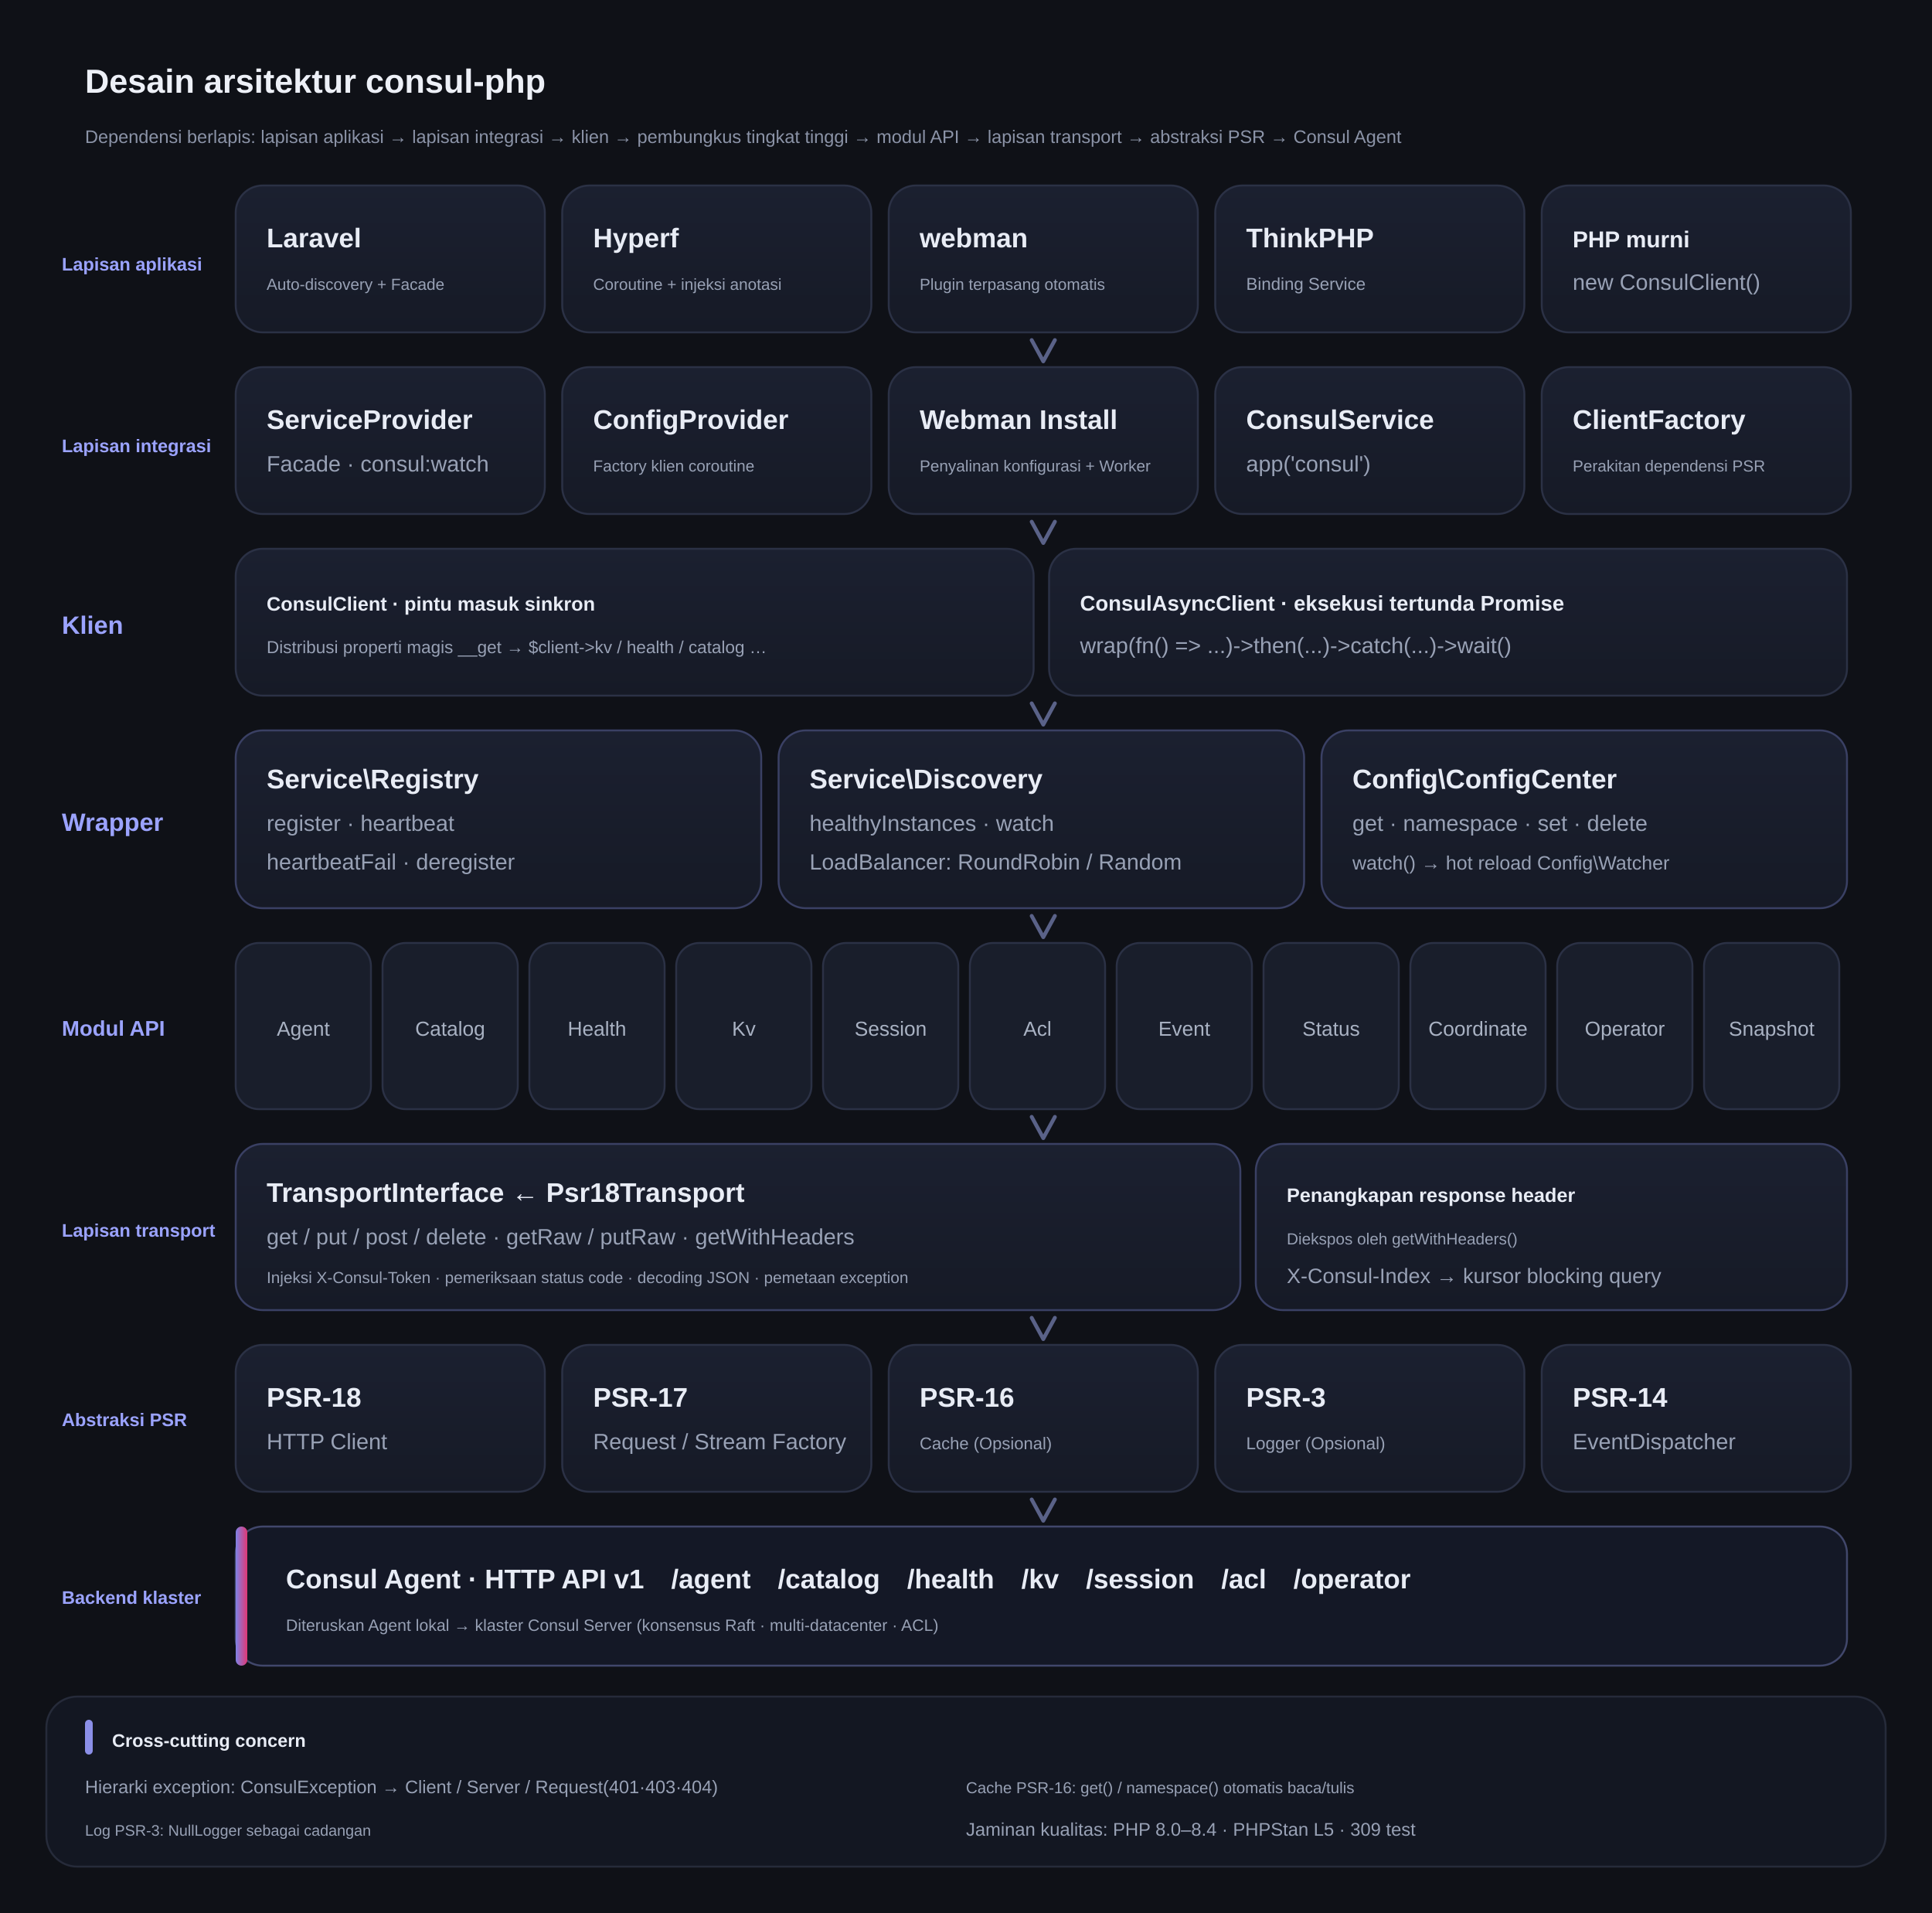
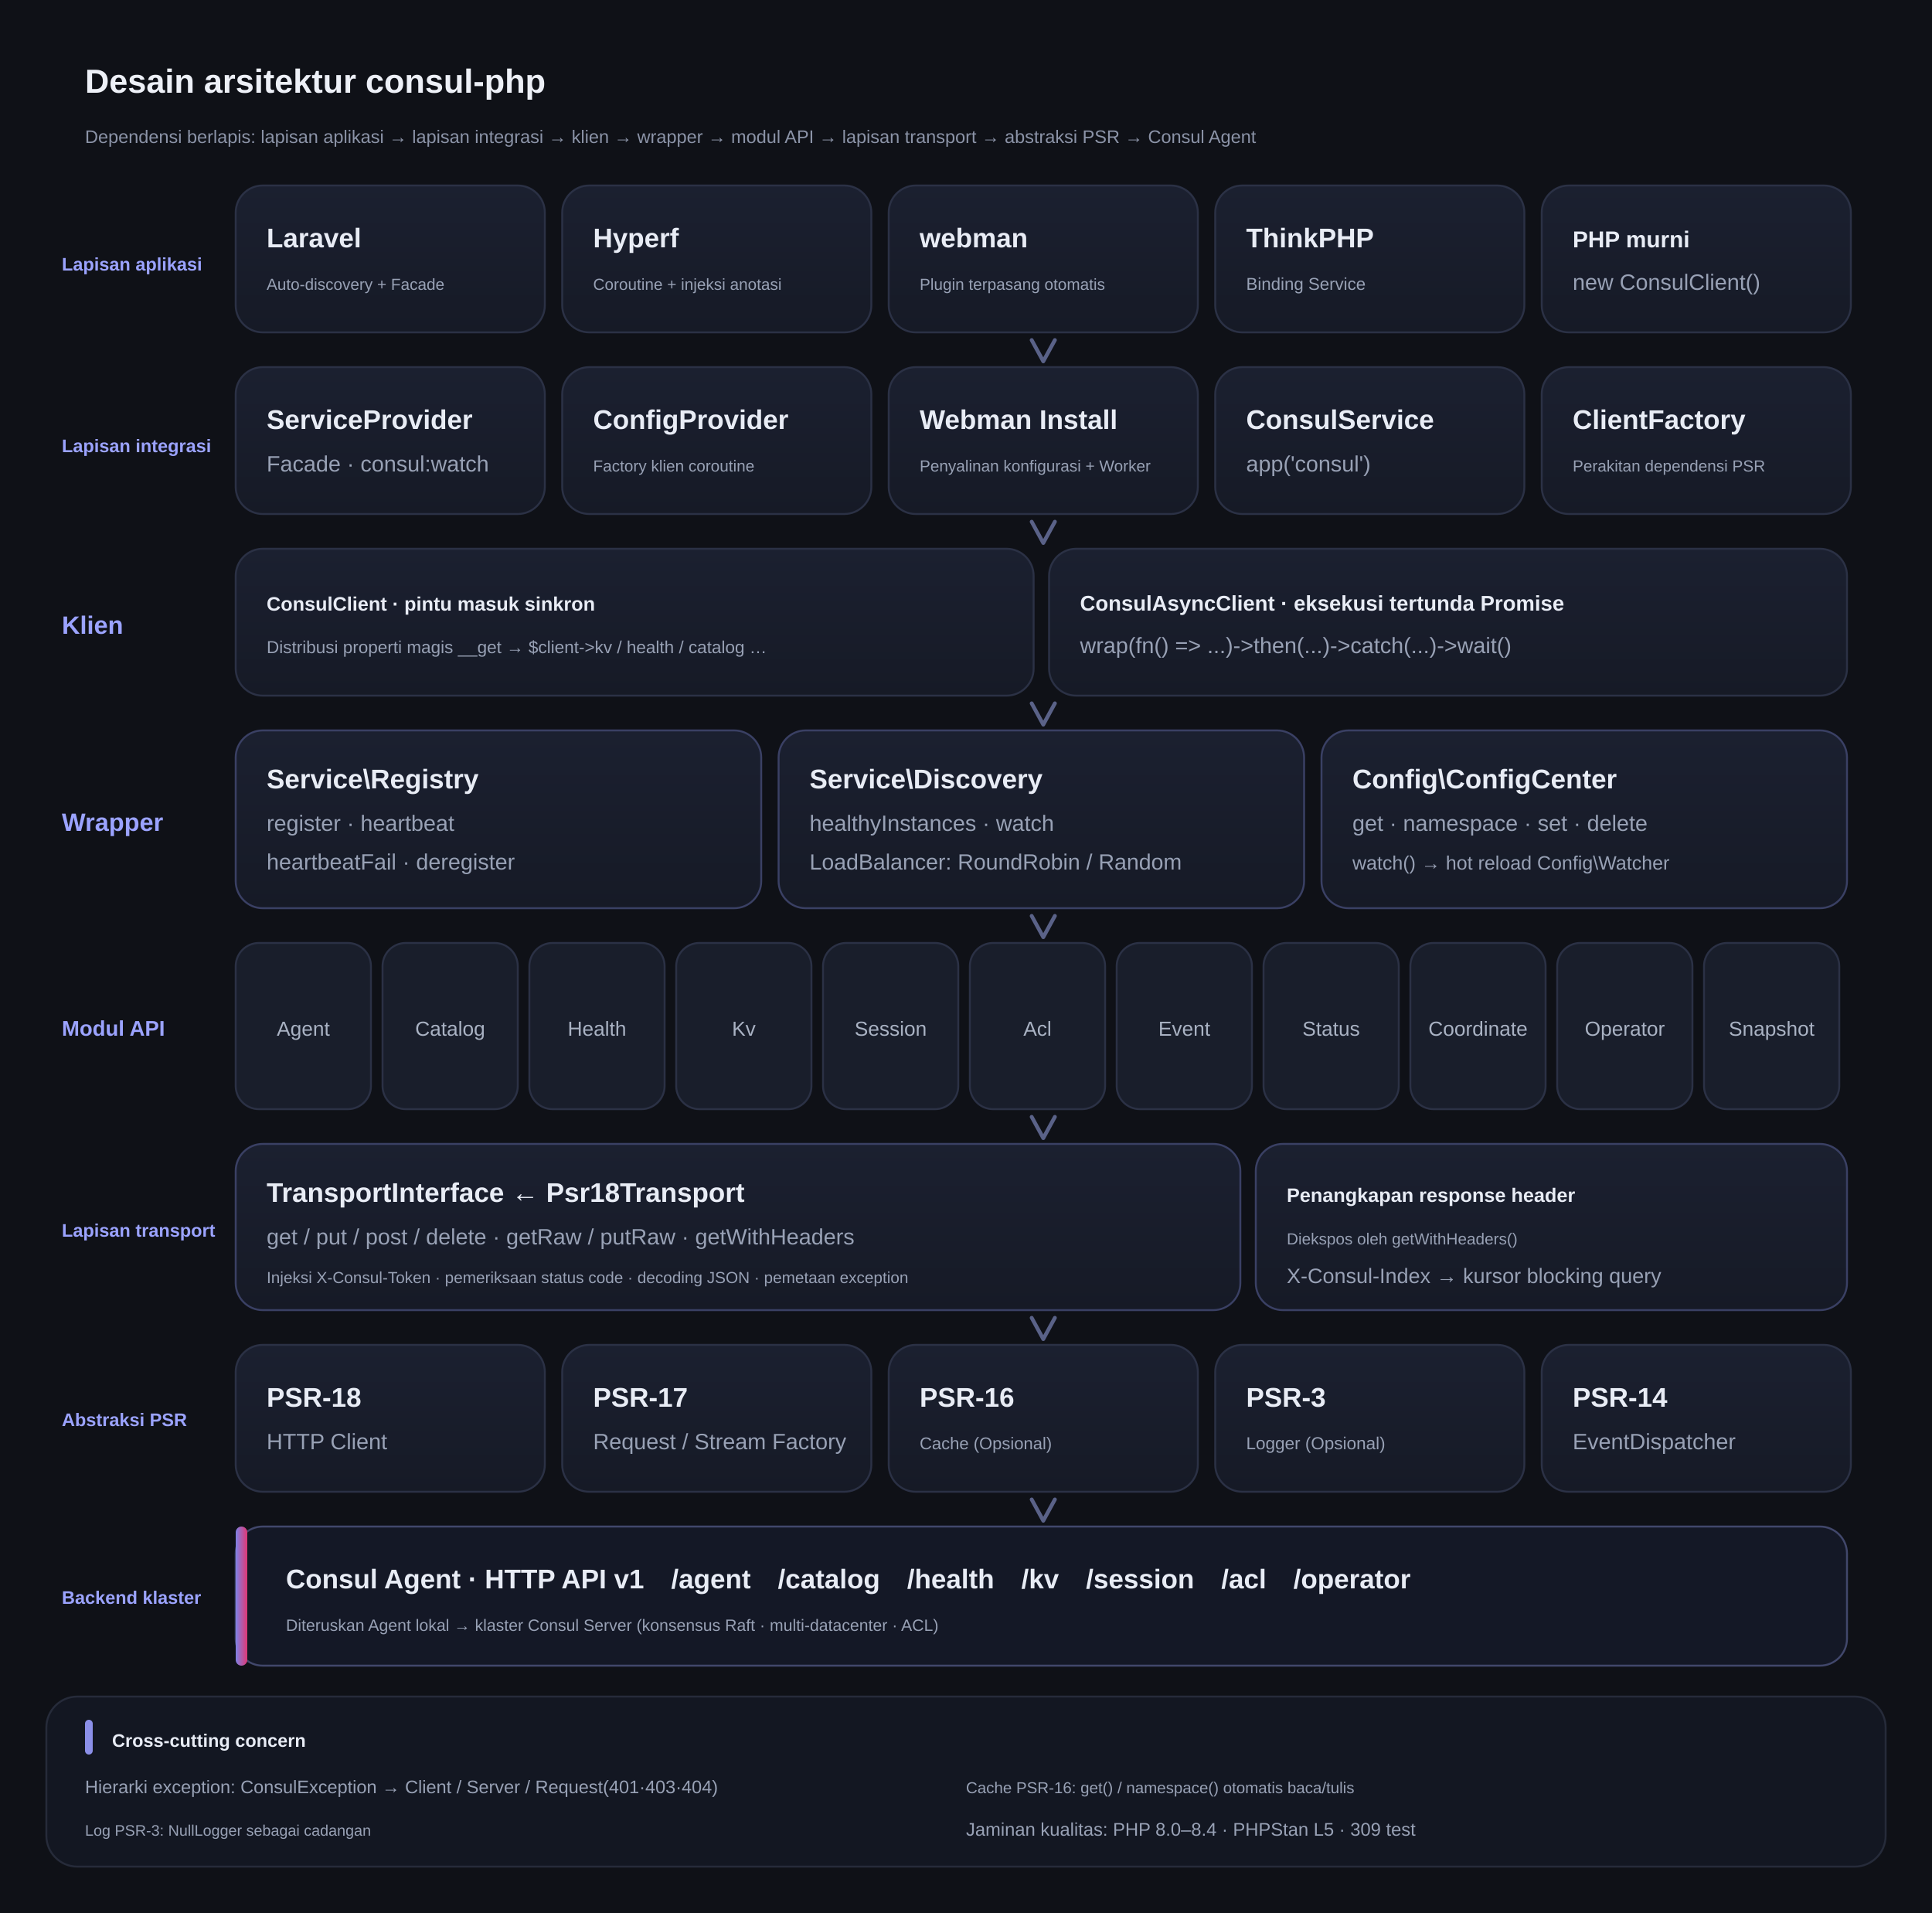
<svg xmlns="http://www.w3.org/2000/svg" width="1000" height="990" viewBox="0 0 1000 990" role="img" aria-label="Diagram desain arsitektur consul-php">
  <style>
    .t { font-family: -apple-system, BlinkMacSystemFont, "Segoe UI", "Helvetica Neue", Arial, "DejaVu Sans", "Noto Sans SC", "PingFang SC", "Microsoft YaHei", sans-serif; }
    .h1 { font-size: 24px; font-weight: 700; fill: #EDF0F7; }
    .sub { font-size: 13px; fill: #8B93A7; }
    .gutter { font-size: 13px; font-weight: 600; fill: #9BA3FF; }
    .ct { font-size: 14px; font-weight: 600; fill: #E8ECF5; }
    .cs { font-size: 11.5px; fill: #98A1B5; }
    .mini { font-size: 10.5px; fill: #A9B2C3; }
    .band { font-size: 13px; font-weight: 600; fill: #E8ECF5; }
    .bands { font-size: 11px; fill: #98A1B5; }
  </style>
  <defs>
    <linearGradient id="card" x1="0" y1="0" x2="0" y2="1">
      <stop offset="0" stop-color="#1B2030" />
      <stop offset="1" stop-color="#161A26" />
    </linearGradient>
    <linearGradient id="accent" x1="0" y1="0" x2="1" y2="0">
      <stop offset="0" stop-color="#7E83E6" />
      <stop offset="1" stop-color="#E03875" />
    </linearGradient>
  </defs>
  <rect width="1000" height="990" fill="#0F1117" />
  <g class="t">
    <text class="h1" x="44" y="48" style="font-size:17.3px">Desain arsitektur consul-php</text>
-     <text class="sub" x="44" y="74" style="font-size:9.4px">Dependensi berlapis: lapisan aplikasi → lapisan integrasi → klien → pembungkus tingkat tinggi → modul API → lapisan transport → abstraksi PSR → Consul Agent</text>
+     <text class="sub" x="44" y="74" style="font-size:9.4px">Dependensi berlapis: lapisan aplikasi → lapisan integrasi → klien → wrapper → modul API → lapisan transport → abstraksi PSR → Consul Agent</text>
    <text class="gutter" x="32" y="140" style="font-size:9.4px">Lapisan aplikasi</text>
    <rect x="122" y="96" width="160" height="76" rx="14" fill="url(#card)" stroke="#2B3145" />
    <text class="ct" x="138" y="128">Laravel</text>
    <text class="cs" x="138" y="150" style="font-size:8.3px">Auto-discovery + Facade</text>
    <rect x="291" y="96" width="160" height="76" rx="14" fill="url(#card)" stroke="#2B3145" />
    <text class="ct" x="307" y="128">Hyperf</text>
    <text class="cs" x="307" y="150" style="font-size:8.3px">Coroutine + injeksi anotasi</text>
    <rect x="460" y="96" width="160" height="76" rx="14" fill="url(#card)" stroke="#2B3145" />
    <text class="ct" x="476" y="128">webman</text>
    <text class="cs" x="476" y="150" style="font-size:8.3px">Plugin terpasang otomatis</text>
    <rect x="629" y="96" width="160" height="76" rx="14" fill="url(#card)" stroke="#2B3145" />
    <text class="ct" x="645" y="128">ThinkPHP</text>
    <text class="cs" x="645" y="150" style="font-size:8.9px">Binding Service</text>
    <rect x="798" y="96" width="160" height="76" rx="14" fill="url(#card)" stroke="#2B3145" />
    <text class="ct" x="814" y="128" style="font-size:11.9px">PHP murni</text>
    <text class="cs" x="814" y="150">new ConsulClient()</text>
    <path d="M534 176 L540 187 L546 176" fill="none" stroke="#5A6288" stroke-width="2" stroke-linecap="round" stroke-linejoin="round" />
    <text class="gutter" x="32" y="234" style="font-size:9.4px">Lapisan integrasi</text>
    <rect x="122" y="190" width="160" height="76" rx="14" fill="url(#card)" stroke="#2B3145" />
    <text class="ct" x="138" y="222">ServiceProvider</text>
    <text class="cs" x="138" y="244">Facade · consul:watch</text>
    <rect x="291" y="190" width="160" height="76" rx="14" fill="url(#card)" stroke="#2B3145" />
    <text class="ct" x="307" y="222">ConfigProvider</text>
    <text class="cs" x="307" y="244" style="font-size:8.3px">Factory klien coroutine</text>
    <rect x="460" y="190" width="160" height="76" rx="14" fill="url(#card)" stroke="#2B3145" />
    <text class="ct" x="476" y="222">Webman Install</text>
    <text class="cs" x="476" y="244" style="font-size:8.3px">Penyalinan konfigurasi + Worker</text>
    <rect x="629" y="190" width="160" height="76" rx="14" fill="url(#card)" stroke="#2B3145" />
    <text class="ct" x="645" y="222">ConsulService</text>
    <text class="cs" x="645" y="244">app('consul')</text>
    <rect x="798" y="190" width="160" height="76" rx="14" fill="url(#card)" stroke="#2B3145" />
    <text class="ct" x="814" y="222">ClientFactory</text>
    <text class="cs" x="814" y="244" style="font-size:8.3px">Perakitan dependensi PSR</text>
    <path d="M534 270 L540 281 L546 270" fill="none" stroke="#5A6288" stroke-width="2" stroke-linecap="round" stroke-linejoin="round" />
    <text class="gutter" x="32" y="328">Klien</text>
    <rect x="122" y="284" width="413" height="76" rx="14" fill="url(#card)" stroke="#2B3145" />
    <text class="ct" x="138" y="316" style="font-size:10.1px">ConsulClient · pintu masuk sinkron</text>
    <text class="cs" x="138" y="338" style="font-size:9px">Distribusi properti magis __get → $client-&gt;kv / health / catalog …</text>
    <rect x="543" y="284" width="413" height="76" rx="14" fill="url(#card)" stroke="#2B3145" />
    <text class="ct" x="559" y="316" style="font-size:11px">ConsulAsyncClient · eksekusi tertunda Promise</text>
    <text class="cs" x="559" y="338">wrap(fn() =&gt; ...)-&gt;then(...)-&gt;catch(...)-&gt;wait()</text>
    <path d="M534 364 L540 375 L546 364" fill="none" stroke="#5A6288" stroke-width="2" stroke-linecap="round" stroke-linejoin="round" />
    <text class="gutter" x="32" y="430">Wrapper</text>
    <rect x="122" y="378" width="272" height="92" rx="14" fill="url(#card)" stroke="#3A4064" />
    <text class="ct" x="138" y="408">Service\Registry</text>
    <text class="cs" x="138" y="430">register · heartbeat</text>
    <text class="cs" x="138" y="450">heartbeatFail · deregister</text>
    <rect x="403" y="378" width="272" height="92" rx="14" fill="url(#card)" stroke="#3A4064" />
    <text class="ct" x="419" y="408">Service\Discovery</text>
    <text class="cs" x="419" y="430">healthyInstances · watch</text>
    <text class="cs" x="419" y="450" style="font-size:11.4px">LoadBalancer: RoundRobin / Random</text>
    <rect x="684" y="378" width="272" height="92" rx="14" fill="url(#card)" stroke="#3A4064" />
    <text class="ct" x="700" y="408">Config\ConfigCenter</text>
    <text class="cs" x="700" y="430">get · namespace · set · delete</text>
    <text class="cs" x="700" y="450" style="font-size:10px">watch() → hot reload Config\Watcher</text>
    <path d="M534 474 L540 485 L546 474" fill="none" stroke="#5A6288" stroke-width="2" stroke-linecap="round" stroke-linejoin="round" />
    <text class="gutter" x="32" y="536" style="font-size:11px">Modul API</text>
    <rect x="122" y="488" width="70" height="86" rx="12" fill="#191E2B" stroke="#2B3145" />
    <text class="mini" x="157" y="536" text-anchor="middle">Agent</text>
    <rect x="198" y="488" width="70" height="86" rx="12" fill="#191E2B" stroke="#2B3145" />
    <text class="mini" x="233" y="536" text-anchor="middle">Catalog</text>
    <rect x="274" y="488" width="70" height="86" rx="12" fill="#191E2B" stroke="#2B3145" />
    <text class="mini" x="309" y="536" text-anchor="middle">Health</text>
    <rect x="350" y="488" width="70" height="86" rx="12" fill="#191E2B" stroke="#2B3145" />
    <text class="mini" x="385" y="536" text-anchor="middle">Kv</text>
    <rect x="426" y="488" width="70" height="86" rx="12" fill="#191E2B" stroke="#2B3145" />
    <text class="mini" x="461" y="536" text-anchor="middle">Session</text>
    <rect x="502" y="488" width="70" height="86" rx="12" fill="#191E2B" stroke="#2B3145" />
    <text class="mini" x="537" y="536" text-anchor="middle">Acl</text>
    <rect x="578" y="488" width="70" height="86" rx="12" fill="#191E2B" stroke="#2B3145" />
    <text class="mini" x="613" y="536" text-anchor="middle">Event</text>
    <rect x="654" y="488" width="70" height="86" rx="12" fill="#191E2B" stroke="#2B3145" />
    <text class="mini" x="689" y="536" text-anchor="middle">Status</text>
    <rect x="730" y="488" width="70" height="86" rx="12" fill="#191E2B" stroke="#2B3145" />
    <text class="mini" x="765" y="536" text-anchor="middle">Coordinate</text>
    <rect x="806" y="488" width="70" height="86" rx="12" fill="#191E2B" stroke="#2B3145" />
    <text class="mini" x="841" y="536" text-anchor="middle">Operator</text>
    <rect x="882" y="488" width="70" height="86" rx="12" fill="#191E2B" stroke="#2B3145" />
    <text class="mini" x="917" y="536" text-anchor="middle">Snapshot</text>
    <path d="M534 578 L540 589 L546 578" fill="none" stroke="#5A6288" stroke-width="2" stroke-linecap="round" stroke-linejoin="round" />
    <text class="gutter" x="32" y="640" style="font-size:9.4px">Lapisan transport</text>
    <rect x="122" y="592" width="520" height="86" rx="14" fill="url(#card)" stroke="#3A4064" />
    <text class="ct" x="138" y="622">TransportInterface ← Psr18Transport</text>
    <text class="cs" x="138" y="644">get / put / post / delete · getRaw / putRaw · getWithHeaders</text>
    <text class="cs" x="138" y="664" style="font-size:8.3px">Injeksi X-Consul-Token · pemeriksaan status code · decoding JSON · pemetaan exception</text>
    <rect x="650" y="592" width="306" height="86" rx="14" fill="url(#card)" stroke="#3A4064" />
    <text class="ct" x="666" y="622" style="font-size:10.1px">Penangkapan response header</text>
    <text class="cs" x="666" y="644" style="font-size:8.3px">Diekspos oleh getWithHeaders()</text>
    <text class="cs" x="666" y="664" style="font-size:10.8px">X-Consul-Index → kursor blocking query</text>
    <path d="M534 682 L540 693 L546 682" fill="none" stroke="#5A6288" stroke-width="2" stroke-linecap="round" stroke-linejoin="round" />
    <text class="gutter" x="32" y="738" style="font-size:9.4px">Abstraksi PSR</text>
    <rect x="122" y="696" width="160" height="76" rx="14" fill="url(#card)" stroke="#2B3145" />
    <text class="ct" x="138" y="728">PSR-18</text>
    <text class="cs" x="138" y="750">HTTP Client</text>
    <rect x="291" y="696" width="160" height="76" rx="14" fill="url(#card)" stroke="#2B3145" />
    <text class="ct" x="307" y="728">PSR-17</text>
    <text class="cs" x="307" y="750">Request / Stream Factory</text>
    <rect x="460" y="696" width="160" height="76" rx="14" fill="url(#card)" stroke="#2B3145" />
    <text class="ct" x="476" y="728">PSR-16</text>
    <text class="cs" x="476" y="750" style="font-size:8.8px">Cache (Opsional)</text>
    <rect x="629" y="696" width="160" height="76" rx="14" fill="url(#card)" stroke="#2B3145" />
    <text class="ct" x="645" y="728">PSR-3</text>
    <text class="cs" x="645" y="750" style="font-size:9px">Logger (Opsional)</text>
    <rect x="798" y="696" width="160" height="76" rx="14" fill="url(#card)" stroke="#2B3145" />
    <text class="ct" x="814" y="728">PSR-14</text>
    <text class="cs" x="814" y="750">EventDispatcher</text>
    <path d="M534 776 L540 787 L546 776" fill="none" stroke="#5A6288" stroke-width="2" stroke-linecap="round" stroke-linejoin="round" />
    <text class="gutter" x="32" y="830" style="font-size:9.4px">Backend klaster</text>
    <rect x="122" y="790" width="834" height="72" rx="14" fill="#141826" stroke="#41476B" />
    <rect x="122" y="790" width="6" height="72" rx="3" fill="url(#accent)" />
    <text class="ct" x="148" y="822">Consul Agent · HTTP API v1　/agent　/catalog　/health　/kv　/session　/acl　/operator</text>
    <text class="cs" x="148" y="844" style="font-size:8.5px">Diteruskan Agent lokal → klaster Consul Server (konsensus Raft · multi-datacenter · ACL)</text>
    <rect x="24" y="878" width="952" height="88" rx="16" fill="#131722" stroke="#262B3A" />
    <rect x="44" y="890" width="4" height="18" rx="2" fill="#8B8FE8" />
    <text class="band" x="58" y="904" style="font-size:9.4px">Cross-cutting concern</text>
    <text class="bands" x="44" y="928" style="font-size:9.4px">Hierarki exception: ConsulException → Client / Server / Request(401·403·404)</text>
    <text class="bands" x="500" y="928" style="font-size:8.2px">Cache PSR-16: get() / namespace() otomatis baca/tulis</text>
    <text class="bands" x="44" y="950" style="font-size:7.9px">Log PSR-3: NullLogger sebagai cadangan</text>
    <text class="bands" x="500" y="950" style="font-size:9.5px">Jaminan kualitas: PHP 8.0–8.4 · PHPStan L5 · 309 test</text>
  </g>
</svg>
